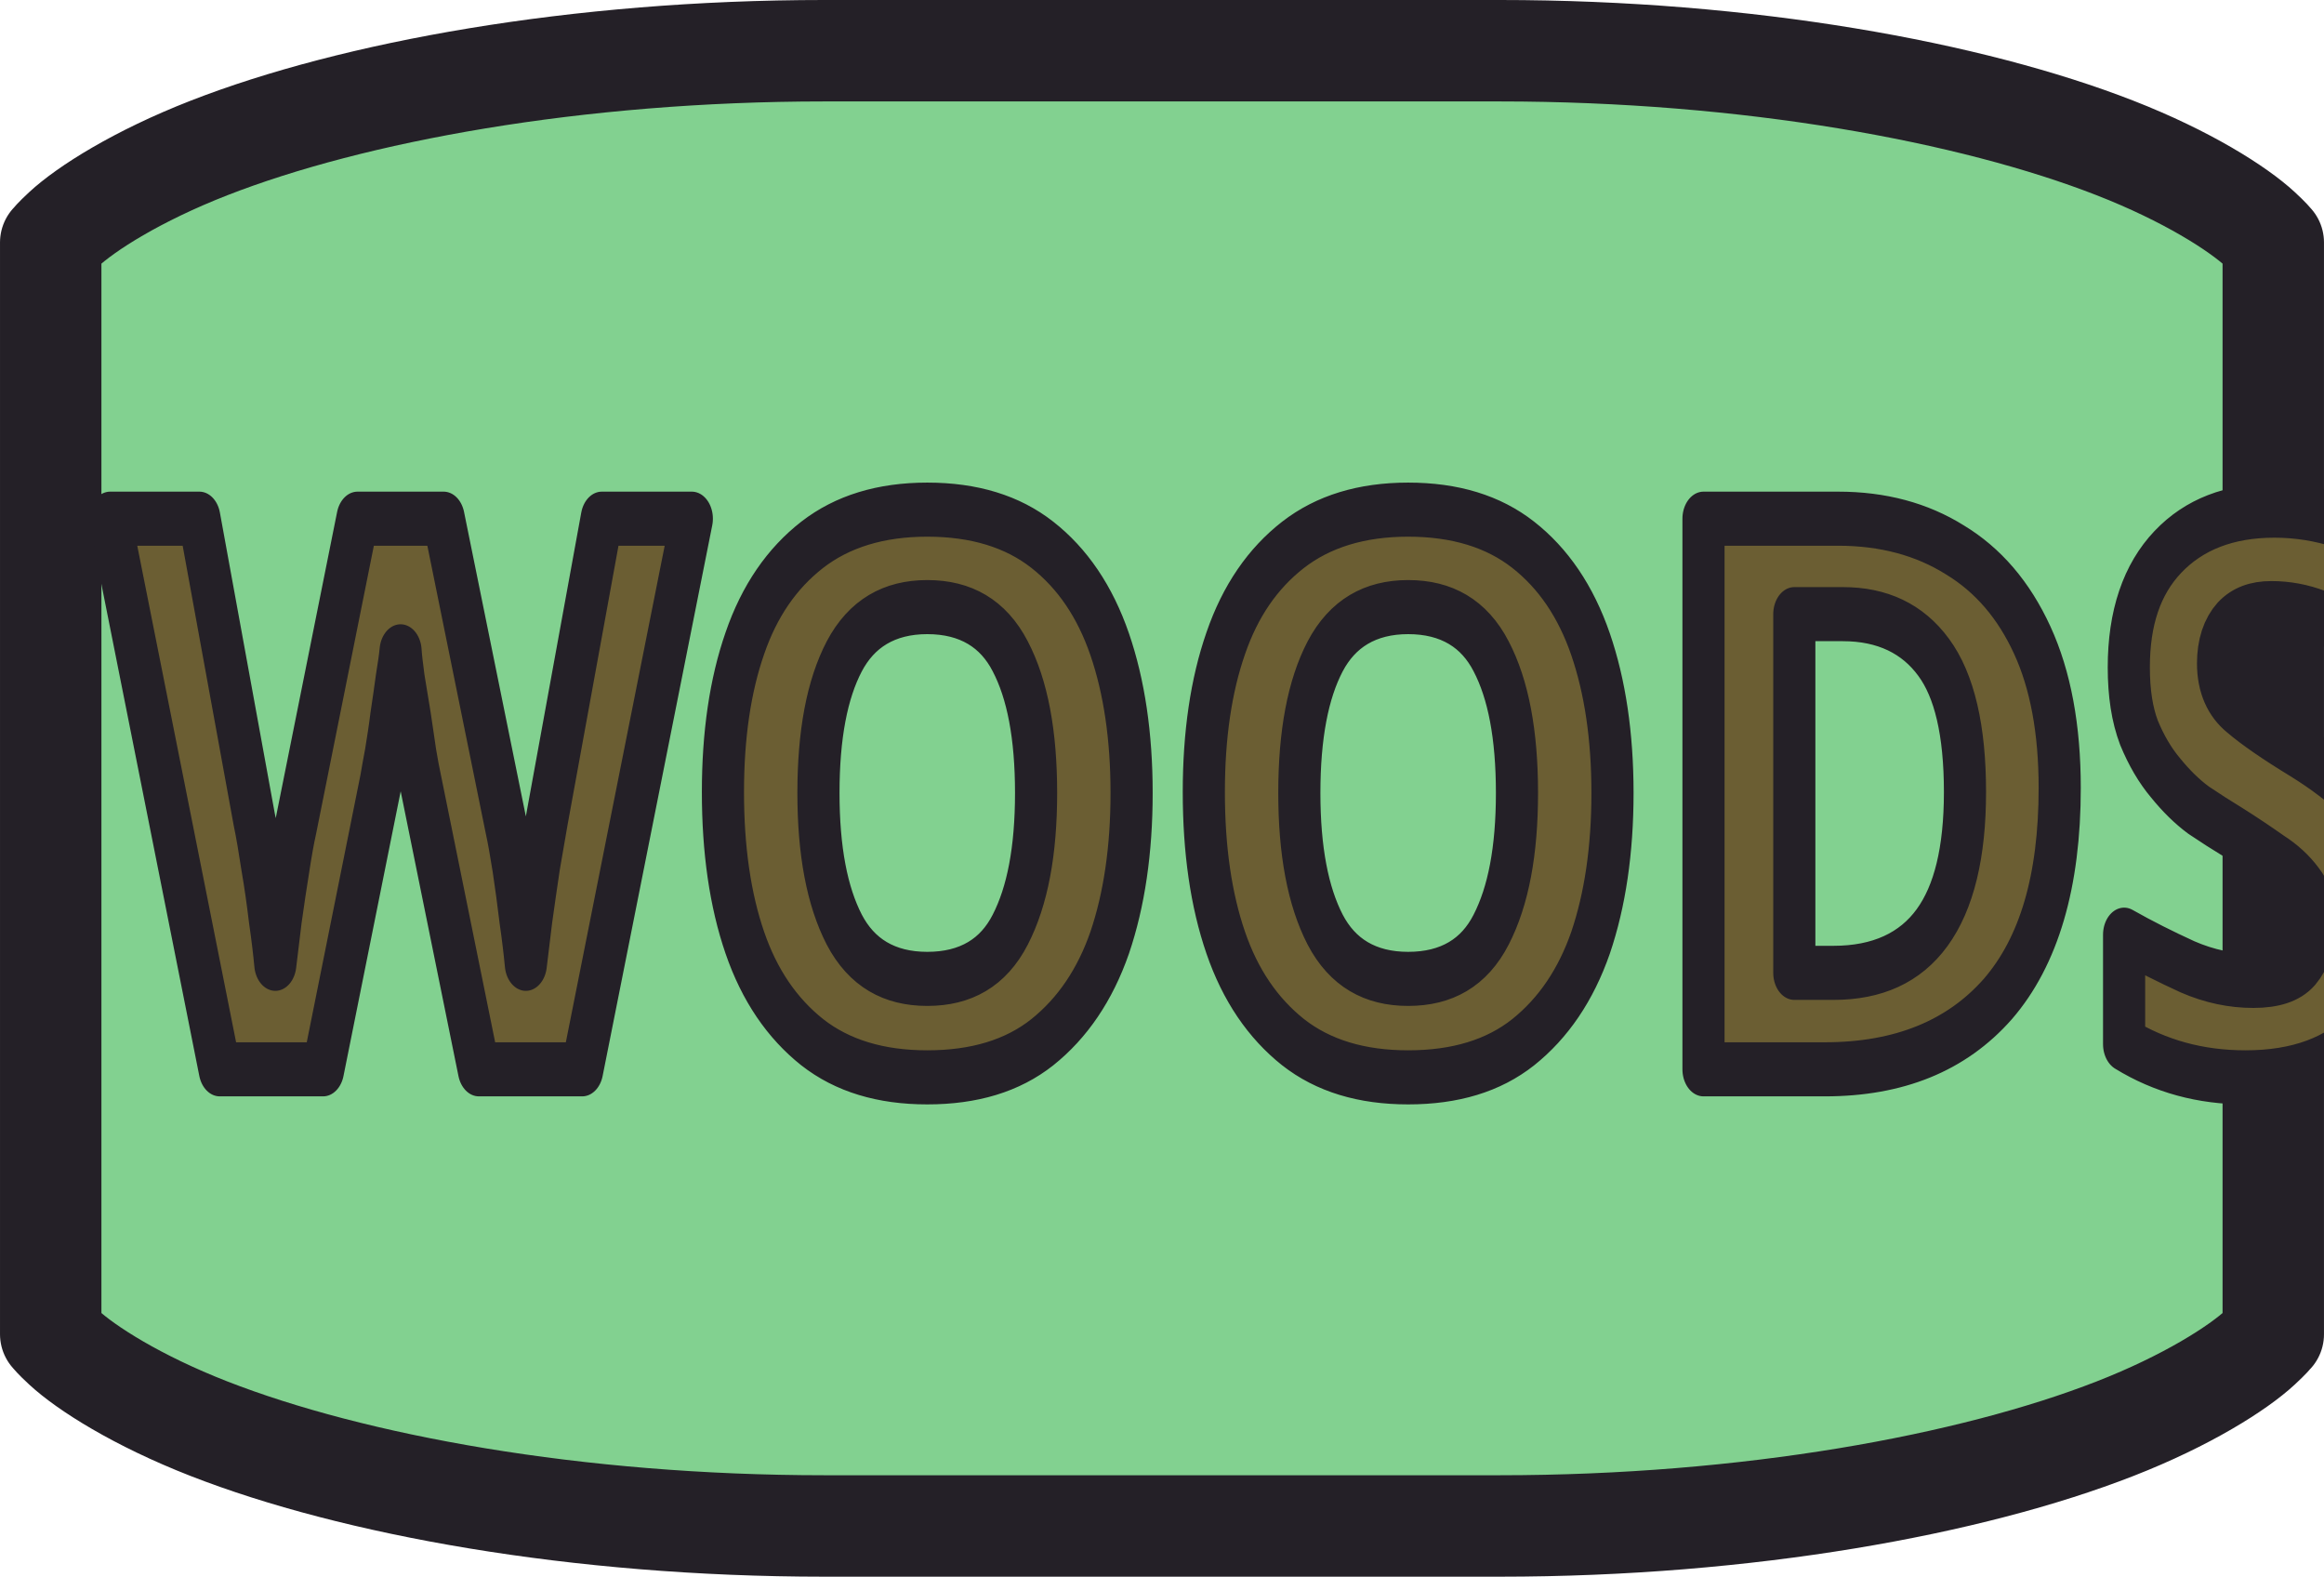
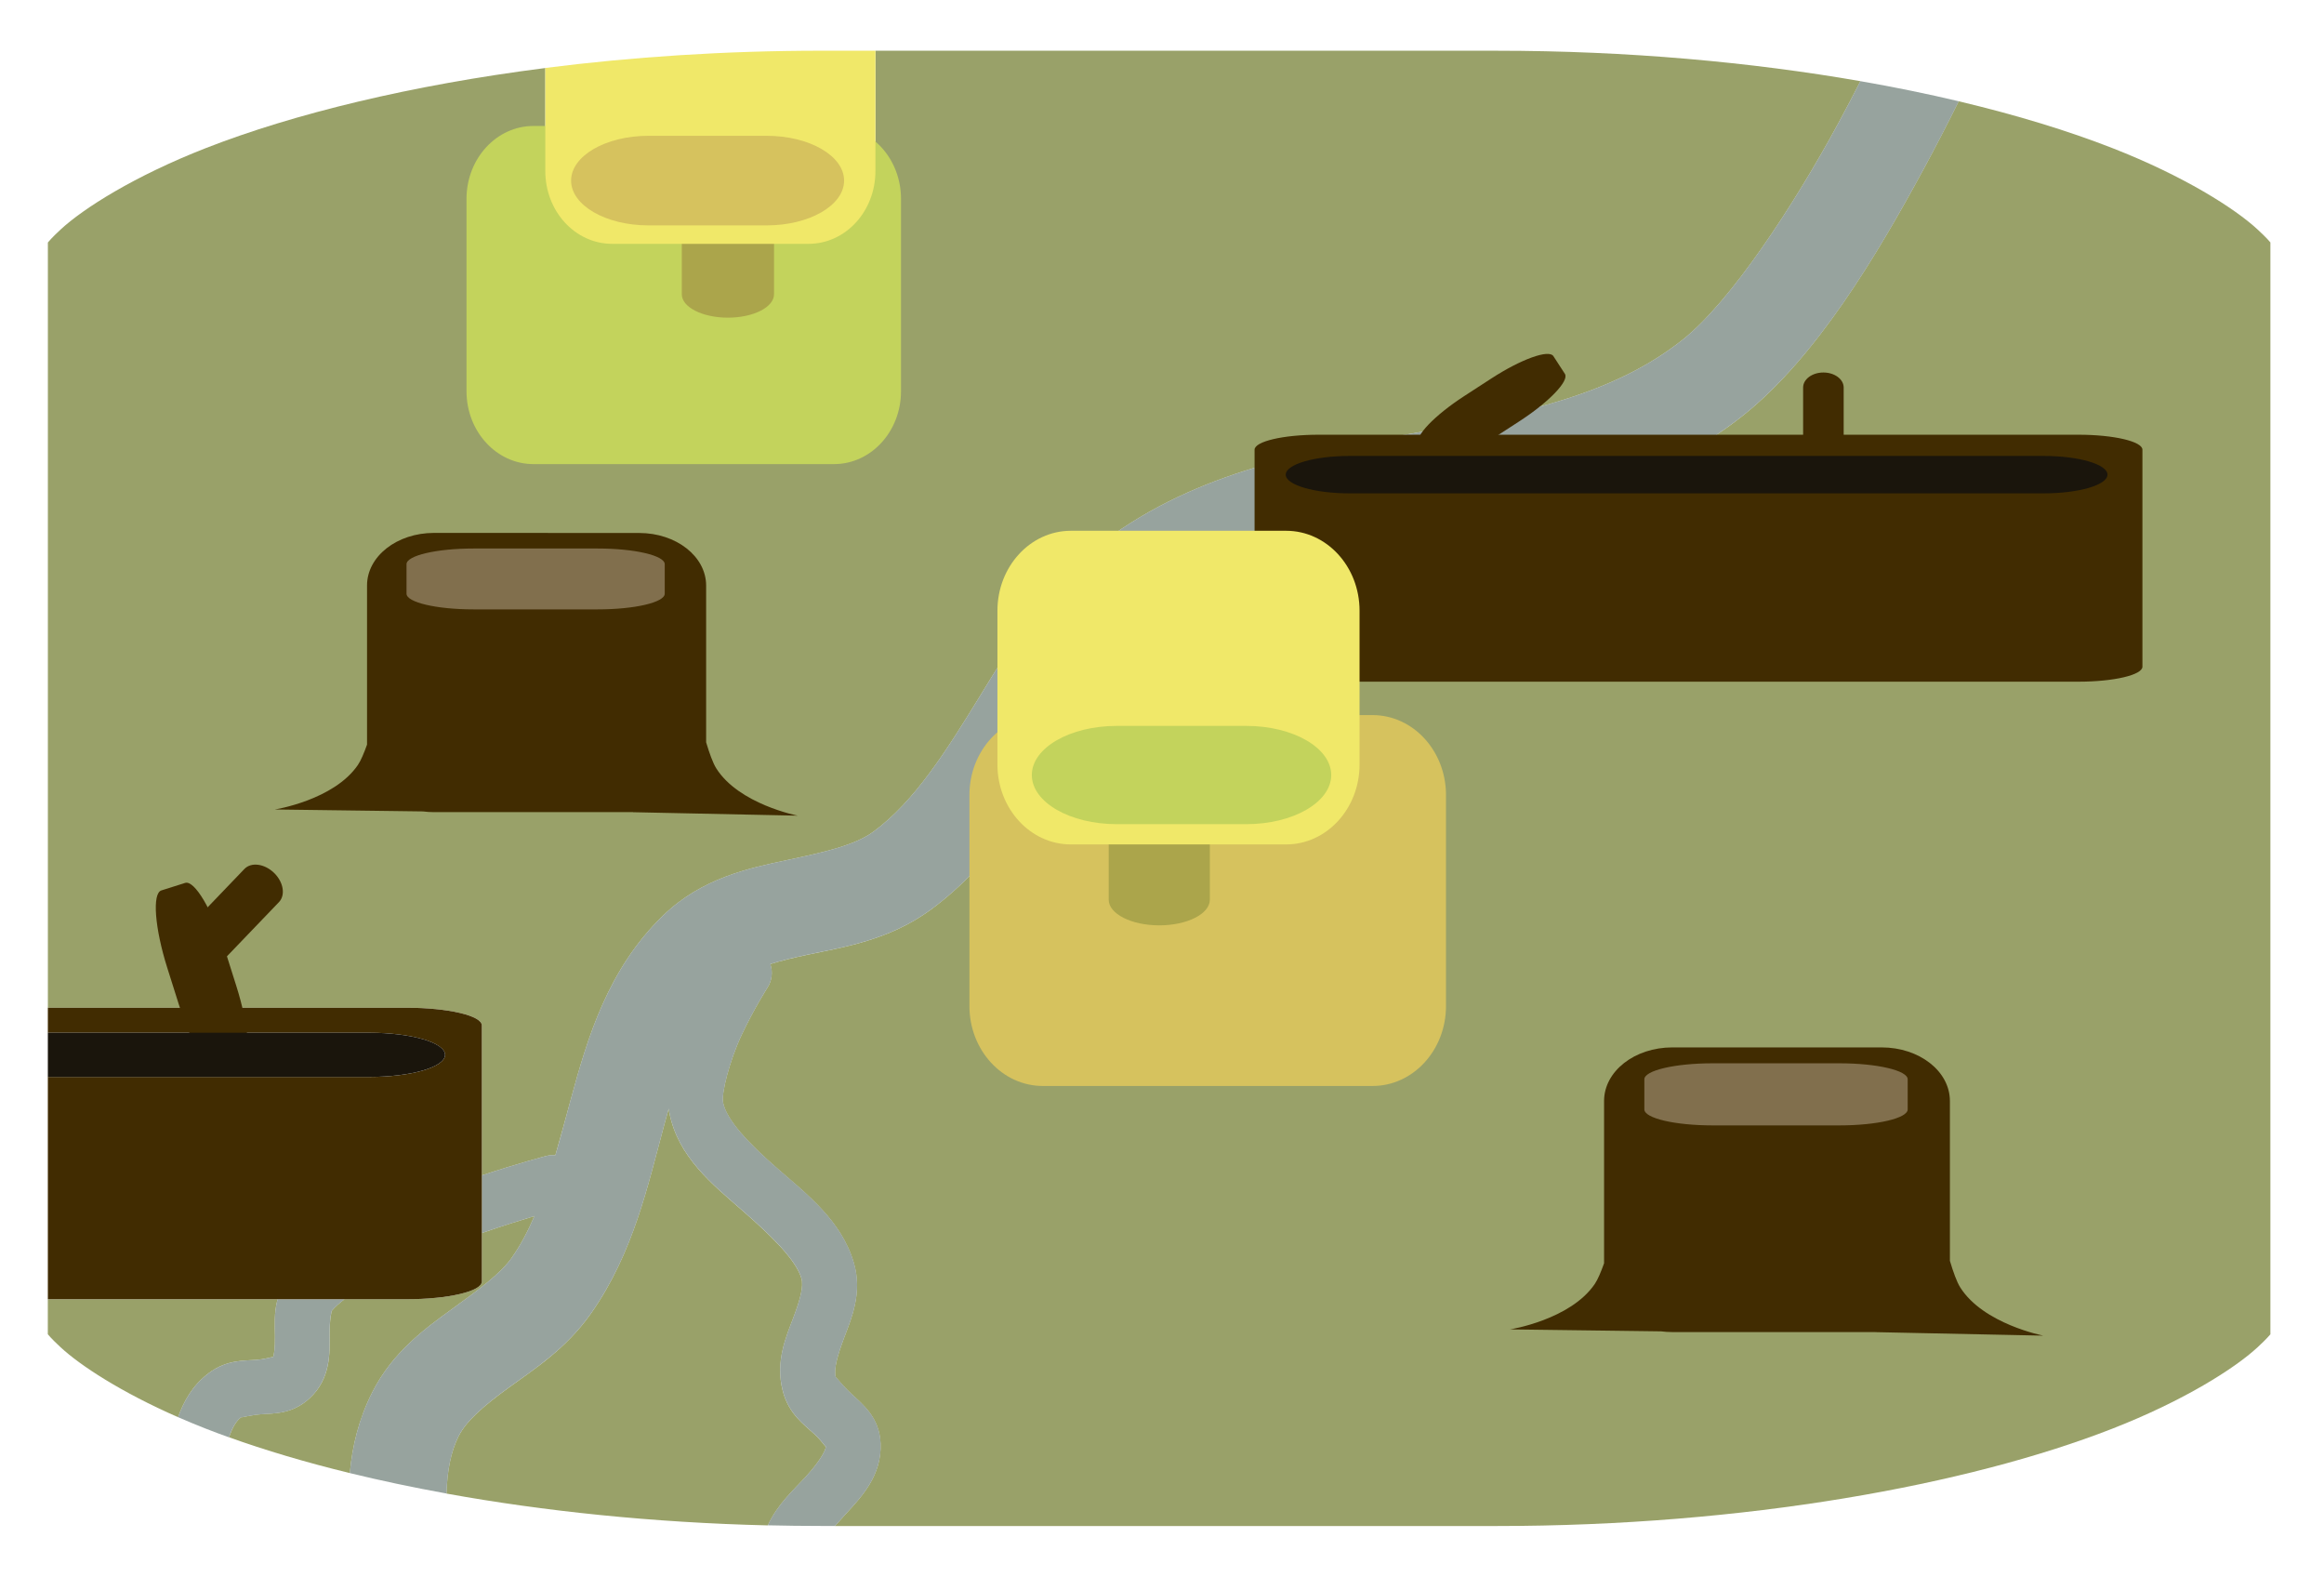
- <svg xmlns="http://www.w3.org/2000/svg" width="93.59mm" height="63.48mm" viewBox="0 0 93.59 63.48" version="1.1" id="svg1">
+ <svg xmlns="http://www.w3.org/2000/svg" width="93.59mm" height="63.48mm" viewBox="0 0 93.59 63.48" version="1.1" id="svg1" xml:space="preserve">
  <defs id="defs1">
-     <rect x="56.866" y="57.718" width="240" height="130" id="rect3" />
+     <rect x="56.866" y="57.718" width="52.465" height="20.741" id="rect3" />
  </defs>
  <path id="path19" style="display:none;fill:#a18fd9;stroke:#212532;stroke-width:1.102;stroke-linejoin:round;stroke-miterlimit:8.2;stroke-opacity:0.996" d="m 99.716,69.042 c -3.3e-4,0.683 -4.449,3.142 -5.064,2.8 -0.616,-0.342 -0.612,-5.268 0.005,-5.609 0.617,-0.341 5.06,2.126 5.06,2.809 z" />
  <g id="layer1" transform="translate(-83.71923,-78.9726)" style="display:inline">
-     <path id="rect2-5" style="display:inline;fill:#82d190;fill-opacity:1;stroke:#242027;stroke-width:4.084;stroke-linecap:round;stroke-linejoin:round;stroke-dasharray:none" d="m 37.543,78.369 c -9.997,0 -18.996,1.657 -24.783,3.916 -2.893,1.129 -4.944,2.435 -5.855,3.279 -0.392,0.363 -0.473,0.478 -0.518,0.525 v 43.955 c 0.044,0.048 0.125,0.162 0.518,0.525 0.912,0.844 2.962,2.15 5.855,3.279 5.787,2.259 14.786,3.916 24.783,3.916 h 27.195 c 9.997,0 18.995,-1.657 24.781,-3.916 2.893,-1.129 4.944,-2.435 5.855,-3.279 0.392,-0.363 0.473,-0.476 0.518,-0.523 V 86.088 C 95.848,86.04 95.767,85.927 95.375,85.564 94.463,84.72 92.413,83.414 89.52,82.285 83.733,80.026 74.736,78.369 64.738,78.369 Z" transform="translate(79.37451,2.645462)" />
-     <text xml:space="preserve" transform="matrix(2.017771,0,0,2.58908,-26.5907,-55.975)" id="text3" style="font-style:normal;font-variant:normal;font-weight:bold;font-stretch:normal;font-family:'Bauhaus 93';-inkscape-font-specification:'Bauhaus 93 Bold';text-align:start;letter-spacing:0.045px;writing-mode:lr-tb;direction:ltr;white-space:pre;shape-inside:url(#rect3);fill:#6b5e33;fill-opacity:1;stroke:#242027;stroke-width:0.841;stroke-linecap:round;stroke-linejoin:round;stroke-dasharray:none;stroke-opacity:1">
-       <tspan x="56.867" y="68.749" id="tspan1">WOODS</tspan>
-     </text>
+     <path d="m 103.124,128.617 v 1.951 c 0,0.395 -1.357,0.713 -3.043,0.713 h -2.491 c -0.208,0.159 -0.377,0.31 -0.499,0.452 -0.027,0.032 -0.102,0.362 -0.098,1.025 0.004,0.663 0.053,1.721 -0.805,2.51 -0.708,0.652 -1.438,0.602 -1.959,0.644 -0.44,0.036 -0.759,0.133 -0.794,0.121 0,0 -5.16e-4,-5.2e-4 -5.16e-4,-5.2e-4 h -5.17e-4 l -5.17e-4,-5.1e-4 -5.17e-4,-5.2e-4 -5.17e-4,-5.2e-4 v -5.1e-4 -5.2e-4 -5.2e-4 c 0,0 0,-5.1e-4 0,-5.1e-4 0,0 0,-5.2e-4 0,-5.2e-4 0,0 0,-5.2e-4 0,-5.2e-4 0,0 5.17e-4,-5.1e-4 5.17e-4,-5.1e-4 4.07e-4,-4.9e-4 0.001,-0.002 0.002,-0.002 -0.213,0.165 -0.357,0.422 -0.492,0.814 1.455,0.522 3.087,1.008 4.863,1.441 0.098,-1.075 0.358,-2.176 0.91,-3.264 0.82,-1.617 2.132,-2.562 3.211,-3.344 1.079,-0.782 1.957,-1.43 2.4,-2.06 0.352,-0.5 0.649,-1.064 0.912,-1.678 -0.557,0.166 -1.297,0.397 -2.115,0.682 z" style="display:inline;fill:#99a169;stroke:#242027;stroke-width:0;stroke-linecap:round;stroke-linejoin:round" id="path48" />
+     <path d="m 103.124,126.294 c 1.488,-0.492 2.585,-0.779 2.585,-0.779 a 1.1,1.1 0 0 1 0.375,-0.031 c 0.209,-0.718 0.409,-1.471 0.62,-2.244 0.677,-2.491 1.499,-5.264 3.73,-7.418 1.558,-1.504 3.464,-1.901 4.992,-2.224 1.529,-0.323 2.734,-0.601 3.475,-1.147 1.633,-1.202 2.9,-3.198 4.273,-5.439 1.374,-2.241 2.858,-4.733 5.356,-6.502 3.861,-2.735 8.334,-3.419 12.422,-4.151 4.088,-0.732 7.769,-1.499 10.554,-3.728 1.916,-1.533 4.433,-5.351 6.248,-8.705 0.314,-0.58 0.611,-1.146 0.886,-1.686 -4.388,-0.765 -9.377,-1.225 -14.643,-1.225 h -25.022 v 4.841 c 0,1.626 -1.202,2.935 -2.696,2.935 h -7.903 c -1.494,0 -2.696,-1.309 -2.696,-2.935 v -4.145 c -5.413,0.691 -10.133,1.844 -13.661,3.22 -2.893,1.129 -4.943,2.435 -5.855,3.279 -0.392,0.363 -0.473,0.478 -0.517,0.526 V 119.545 H 100.081 c 1.686,0 3.043,0.318 3.043,0.713 z" style="display:inline;fill:#99a169;stroke:#242027;stroke-width:0;stroke-linecap:round;stroke-linejoin:round" id="path45" />
+     <path d="m 90.891,136.029 c 0.219,-0.615 0.566,-1.271 1.231,-1.771 0.734,-0.552 1.425,-0.496 1.926,-0.537 0.377,-0.031 0.626,-0.122 0.673,-0.116 0.032,-0.091 0.075,-0.331 0.071,-0.831 -0.003,-0.397 -0.047,-0.934 0.106,-1.492 h -9.253 v 1.409 c 0.044,0.048 0.125,0.162 0.517,0.526 0.789,0.73 2.428,1.805 4.728,2.813 z" style="display:inline;fill:#99a169;stroke:#242027;stroke-width:0;stroke-linecap:round;stroke-linejoin:round" id="path41" />
+     <path d="m 114.64,140.385 c 0.387,-0.845 1.032,-1.417 1.512,-1.94 0.543,-0.591 0.804,-1.034 0.829,-1.236 -2.8e-4,5.3e-4 -7.9e-4,0.001 -0.001,0.002 -1.7e-4,2.4e-4 -8.4e-4,0.001 -0.001,0.002 l -5.2e-4,5.2e-4 -5.1e-4,5.1e-4 h -5.2e-4 c -2.3e-4,8e-5 -0.001,4.8e-4 -0.002,5.2e-4 -2.6e-4,1e-5 -0.001,2e-5 -0.002,0 -0.032,-0.006 -0.148,-0.214 -0.457,-0.503 -0.393,-0.367 -1.029,-0.792 -1.275,-1.738 -0.309,-1.189 0.138,-2.188 0.426,-2.949 0.288,-0.761 0.417,-1.271 0.326,-1.582 -0.217,-0.748 -1.22,-1.722 -2.402,-2.754 -1.183,-1.032 -2.574,-2.145 -2.916,-3.916 -0.01,-0.053 -0.019,-0.107 -0.027,-0.16 -0.061,0.213 -0.121,0.431 -0.181,0.652 -0.648,2.385 -1.229,5.143 -2.951,7.592 -0.997,1.418 -2.288,2.242 -3.301,2.977 -1.013,0.734 -1.717,1.349 -2.021,1.949 -0.33,0.65 -0.467,1.43 -0.495,2.323 3.899,0.706 8.291,1.17 12.941,1.281 z" style="display:inline;fill:#99a169;stroke:#242027;stroke-width:0;stroke-linecap:round;stroke-linejoin:round" id="path40" />
+     <path d="m 162.599,83.049 c -0.416,0.84 -0.893,1.768 -1.415,2.734 -1.911,3.529 -4.326,7.56 -7.24,9.893 -3.725,2.981 -8.183,3.783 -12.305,4.521 -4.122,0.738 -7.93,1.422 -10.856,3.494 -1.644,1.164 -2.915,3.127 -4.283,5.359 -1.368,2.233 -2.831,4.731 -5.289,6.541 -1.686,1.241 -3.525,1.513 -4.979,1.821 -0.562,0.119 -1.059,0.238 -1.492,0.375 a 1.1,1.1 0 0 1 -0.115,0.951 c 0,0 -0.54,0.844 -1.035,1.894 -0.496,1.051 -0.823,2.364 -0.754,2.723 0.137,0.712 1.036,1.656 2.203,2.674 1.167,1.018 2.572,2.09 3.068,3.799 0.345,1.188 -0.092,2.206 -0.383,2.975 -0.289,0.766 -0.432,1.295 -0.352,1.612 l 5.2e-4,-5.1e-4 5.2e-4,-5.2e-4 h 5.1e-4 5.2e-4 l 5.2e-4,5.2e-4 c 0.029,0.015 0.257,0.326 0.644,0.687 0.427,0.398 1.119,0.93 1.162,1.981 0.054,1.309 -0.78,2.167 -1.408,2.852 -0.151,0.165 -0.295,0.325 -0.428,0.477 h 26.652 c 9.997,0 18.995,-1.657 24.781,-3.916 2.893,-1.129 4.944,-2.435 5.855,-3.279 0.392,-0.363 0.473,-0.476 0.518,-0.523 V 88.733 c -0.044,-0.048 -0.126,-0.161 -0.518,-0.523 -0.912,-0.844 -2.962,-2.15 -5.855,-3.279 -1.778,-0.694 -3.859,-1.331 -6.179,-1.881 z" style="display:inline;fill:#99a169;stroke:#242027;stroke-width:0;stroke-linecap:round;stroke-linejoin:round" id="path38" />
+     <path id="rect1" style="fill:#412c01;fill-opacity:1;stroke:#d1e7f1;stroke-width:0;stroke-linecap:round;paint-order:fill markers stroke" d="m 101.197,100.428 c -1.494,0 -2.697,0.944 -2.697,2.117 v 6.407 c -0.121,0.34 -0.248,0.642 -0.367,0.817 -0.96,1.414 -3.336,1.793 -3.346,1.794 l 5.962,0.078 c 0.146,0.019 0.295,0.029 0.448,0.029 h 8.02 l -0.001,0.003 6.63,0.139 c 0,0 -2.37,-0.458 -3.283,-1.906 -0.136,-0.216 -0.279,-0.619 -0.407,-1.048 v -6.31 c 0,-1.172 -1.203,-2.117 -2.697,-2.117 z" />
+     <rect style="fill:#816f4d;fill-opacity:1;stroke:#d1e7f1;stroke-width:0;stroke-linecap:round;stroke-dasharray:none;paint-order:fill markers stroke" id="rect2" width="10.399" height="2.451" x="100.09" y="101.056" rx="2.697" ry="0.632" />
+     <path id="rect1-5" style="display:inline;fill:#412c01;fill-opacity:1;stroke:#d1e7f1;stroke-width:0;stroke-linecap:round;paint-order:fill markers stroke" d="m 151.067,121.142 c -1.524,0 -2.75,0.963 -2.75,2.158 v 6.533 c -0.123,0.346 -0.253,0.655 -0.374,0.833 -0.979,1.442 -3.402,1.828 -3.412,1.829 l 6.08,0.079 c 0.148,0.019 0.301,0.029 0.457,0.029 h 8.179 l -10e-4,0.003 6.761,0.141 c 0,0 -2.416,-0.467 -3.348,-1.944 -0.139,-0.22 -0.285,-0.631 -0.415,-1.068 v -6.435 c 0,-1.196 -1.227,-2.158 -2.75,-2.158 z" />
+     <g id="path14" style="opacity:1">
+       <path style="baseline-shift:baseline;display:inline;overflow:visible;vector-effect:none;fill:#99a169;fill-opacity:0;stroke-linecap:round;paint-order:fill markers stroke;enable-background:accumulate;stop-color:#000000;stop-opacity:1" d="m 162.592,78.455 c 0,0 -5.037,11.832 -9.867,15.698 -6.51,5.21 -16.281,3.141 -23.068,7.947 -4.142,2.934 -5.509,8.909 -9.601,11.921 -2.427,1.786 -6.09,1.103 -8.267,3.205 -3.577,3.453 -3.011,9.448 -5.867,13.508 -1.44,2.048 -4.342,2.948 -5.467,5.165 -2.083,4.105 1.24,9.516 -1.467,13.281 -2.631,3.66 -8.357,3.14 -12.001,5.766 -4.009,2.89 -6.077,8.367 -10.401,10.672 -2.217,1.182 -5.059,-0.127 -7.2,1.211 -3.264,2.04 -3.817,7.059 -6.934,9.345 -8.481,6.223 -29.202,9.842 -29.202,9.842" id="path22" />
+     </g>
+     <rect style="display:inline;fill:#816f4d;fill-opacity:1;stroke:#d1e7f1;stroke-width:0;stroke-linecap:round;stroke-dasharray:none;paint-order:fill markers stroke" id="rect2-51" width="10.605" height="2.5" x="149.939" y="121.782" rx="2.75" ry="0.644" />
+     <path d="m 90.891,136.029 c 0.36,0.158 0.736,0.314 1.127,0.467 0.299,0.117 0.607,0.232 0.923,0.345 0.135,-0.393 0.279,-0.649 0.492,-0.814 -2.71e-4,3.4e-4 -0.001,0.002 -0.002,0.002 0,0 -5.17e-4,5.1e-4 -5.17e-4,5.1e-4 0,0 0,5.2e-4 0,5.2e-4 0,0 0,5.2e-4 0,5.2e-4 0,0 0,5.1e-4 0,5.1e-4 v 5.2e-4 5.2e-4 5.1e-4 l 5.17e-4,5.2e-4 5.17e-4,5.2e-4 5.17e-4,5.1e-4 h 5.17e-4 c 0,0 5.16e-4,5.2e-4 5.16e-4,5.2e-4 0.035,0.011 0.354,-0.085 0.794,-0.121 0.521,-0.043 1.251,0.007 1.959,-0.644 0.858,-0.789 0.809,-1.847 0.805,-2.51 -0.004,-0.663 0.07,-0.994 0.098,-1.025 0.122,-0.141 0.292,-0.293 0.499,-0.452 h -2.69 c -0.153,0.559 -0.109,1.095 -0.106,1.492 0.003,0.501 -0.039,0.74 -0.071,0.831 -0.047,-0.006 -0.296,0.085 -0.673,0.116 -0.501,0.041 -1.192,-0.015 -1.926,0.537 -0.666,0.5 -1.012,1.156 -1.231,1.771 z" style="baseline-shift:baseline;display:inline;overflow:visible;opacity:1;vector-effect:none;fill:#7a8983;fill-opacity:0.778;stroke-linecap:round;paint-order:fill markers stroke;enable-background:accumulate;stop-color:#000000;stop-opacity:1" id="path42" />
+     <path d="m 162.599,83.049 c -1.253,-0.297 -2.576,-0.568 -3.959,-0.809 -0.276,0.54 -0.572,1.105 -0.886,1.686 -1.815,3.353 -4.333,7.172 -6.248,8.705 -2.785,2.229 -6.467,2.997 -10.554,3.728 -4.088,0.732 -8.561,1.416 -12.422,4.151 -2.498,1.769 -3.982,4.26 -5.356,6.502 -1.374,2.241 -2.64,4.237 -4.273,5.439 -0.741,0.545 -1.946,0.824 -3.475,1.147 -1.529,0.323 -3.435,0.72 -4.992,2.224 -2.231,2.154 -3.053,4.927 -3.73,7.418 -0.21,0.774 -0.41,1.526 -0.62,2.244 a 1.1,1.1 0 0 0 -0.375,0.031 c 0,0 -1.097,0.287 -2.585,0.779 v 2.322 c 0.817,-0.284 1.558,-0.516 2.115,-0.682 -0.263,0.614 -0.56,1.178 -0.912,1.678 -0.443,0.63 -1.321,1.278 -2.4,2.06 -1.079,0.782 -2.391,1.727 -3.211,3.344 -0.552,1.088 -0.811,2.188 -0.91,3.264 1.231,0.301 2.533,0.576 3.894,0.823 0.028,-0.893 0.165,-1.673 0.495,-2.323 0.305,-0.6 1.008,-1.215 2.021,-1.949 1.013,-0.734 2.304,-1.559 3.301,-2.977 1.723,-2.449 2.303,-5.207 2.951,-7.592 0.06,-0.221 0.12,-0.439 0.181,-0.652 0.008,0.053 0.017,0.106 0.027,0.16 0.342,1.771 1.734,2.884 2.916,3.916 1.183,1.032 2.185,2.005 2.402,2.754 0.09,0.312 -0.038,0.821 -0.326,1.582 -0.288,0.761 -0.735,1.76 -0.426,2.949 0.246,0.946 0.882,1.372 1.275,1.738 0.309,0.289 0.425,0.497 0.457,0.503 2.7e-4,2e-5 0.001,1e-5 0.002,0 2.5e-4,-4e-5 0.001,-4.4e-4 0.002,-5.2e-4 h 5.2e-4 l 5.1e-4,-5.1e-4 5.2e-4,-5.2e-4 c 1.9e-4,-2.1e-4 8.6e-4,-0.001 0.001,-0.002 2.5e-4,-4.1e-4 7.6e-4,-0.002 0.001,-0.002 0,0 0,0 0,0 0,0 0,5.2e-4 0,5.2e-4 -0.025,0.203 -0.286,0.645 -0.829,1.236 -0.48,0.523 -1.125,1.095 -1.512,1.94 0.715,0.017 1.436,0.026 2.162,0.026 h 0.544 c 0.133,-0.152 0.277,-0.313 0.428,-0.477 0.629,-0.684 1.462,-1.543 1.408,-2.852 -0.043,-1.051 -0.735,-1.582 -1.162,-1.981 -0.387,-0.361 -0.615,-0.672 -0.644,-0.687 l -5.2e-4,-5.2e-4 h -5.2e-4 -5.1e-4 l -5.2e-4,5.2e-4 -5.2e-4,5.1e-4 c -0.08,-0.317 0.062,-0.847 0.352,-1.612 0.291,-0.769 0.728,-1.787 0.383,-2.975 -0.496,-1.708 -1.901,-2.781 -3.068,-3.799 -1.167,-1.018 -2.066,-1.961 -2.203,-2.674 -0.069,-0.358 0.258,-1.672 0.754,-2.723 0.496,-1.051 1.035,-1.894 1.035,-1.894 a 1.1,1.1 0 0 0 0.115,-0.951 c 0.434,-0.136 0.93,-0.256 1.492,-0.375 1.454,-0.307 3.292,-0.579 4.979,-1.821 2.458,-1.809 3.921,-4.308 5.289,-6.541 1.368,-2.233 2.639,-4.195 4.283,-5.359 2.925,-2.072 6.734,-2.757 10.856,-3.494 4.122,-0.738 8.58,-1.54 12.305,-4.521 2.915,-2.333 5.33,-6.364 7.24,-9.893 0.523,-0.965 0.999,-1.894 1.415,-2.734 z" style="baseline-shift:baseline;display:inline;overflow:visible;opacity:1;vector-effect:none;fill:#7a8983;fill-opacity:0.778;stroke-linecap:round;paint-order:fill markers stroke;enable-background:accumulate;stop-color:#000000;stop-opacity:1" id="path39" />
+     <rect style="fill:#412c01;fill-opacity:1;stroke:#d1e7f1;stroke-width:0;stroke-linecap:round;stroke-dasharray:none;paint-order:fill markers stroke" id="rect4" width="35.755" height="9.943" x="134.242" y="96.475" rx="2.578" ry="0.604" />
+     <rect style="fill:#412c01;fill-opacity:1;stroke:#d1e7f1;stroke-width:0;stroke-linecap:round;stroke-dasharray:none;paint-order:fill markers stroke" id="rect5" width="1.633" height="4.048" x="156.333" y="93.97" rx="2.578" ry="0.604" />
+     <rect style="fill:#412c01;fill-opacity:1;stroke:#d1e7f1;stroke-width:0;stroke-linecap:round;stroke-dasharray:none;paint-order:fill markers stroke" id="rect6" width="6.463" height="2.06" x="65.49" y="157.276" rx="2.578" ry="0.604" transform="rotate(-32.96504)" />
+     <rect style="fill:#d6c25e;fill-opacity:1;stroke:#d1e7f1;stroke-width:0;stroke-linecap:round;stroke-dasharray:none;paint-order:fill markers stroke" id="rect10" width="19.192" height="14.932" x="122.759" y="107.763" rx="2.958" ry="3.219" />
+     <rect style="fill:#aba54b;fill-opacity:1;stroke:#d1e7f1;stroke-width:0;stroke-linecap:round;stroke-dasharray:none;paint-order:fill markers stroke" id="rect9" width="4.073" height="7.169" x="128.368" y="109.059" rx="3.42" ry="1.033" />
+     <rect style="fill:#f0e869;fill-opacity:1;stroke:#d1e7f1;stroke-width:0;stroke-linecap:round;stroke-dasharray:none;paint-order:fill markers stroke" id="rect7" width="14.583" height="12.628" x="123.887" y="100.342" rx="2.958" ry="3.219" />
+     <rect style="fill:#c3d35c;fill-opacity:1;stroke:#d1e7f1;stroke-width:0;stroke-linecap:round;stroke-dasharray:none;paint-order:fill markers stroke" id="rect8" width="12.057" height="3.956" x="125.272" y="108.198" rx="3.42" ry="3.722" />
+     <rect style="fill:#c3d35c;fill-opacity:1;stroke:#d1e7f1;stroke-width:0;stroke-linecap:round;stroke-dasharray:none;paint-order:fill markers stroke" id="rect11" width="17.498" height="13.614" x="-120.004" y="84.044" rx="2.697" ry="2.935" transform="scale(-1,1)" />
+     <rect style="fill:#aba54b;fill-opacity:1;stroke:#d1e7f1;stroke-width:0;stroke-linecap:round;stroke-dasharray:none;paint-order:fill markers stroke" id="rect12" width="3.714" height="6.537" x="-114.89" y="85.225" rx="3.118" ry="0.942" transform="scale(-1,1)" />
+     <path d="m 105.679,81.71 v 4.145 c 0,1.626 1.202,2.935 2.696,2.935 h 7.903 c 1.494,0 2.696,-1.309 2.696,-2.935 v -4.841 h -2.173 c -3.904,0 -7.655,0.253 -11.123,0.695 z" style="fill:#f0e869;stroke:#d1e7f1;stroke-width:0;stroke-linecap:round;paint-order:fill markers stroke" id="path47" />
+     <rect style="fill:#d6c25e;fill-opacity:1;stroke:#d1e7f1;stroke-width:0;stroke-linecap:round;stroke-dasharray:none;paint-order:fill markers stroke" id="rect14" width="10.994" height="3.607" x="-117.712" y="84.44" rx="3.118" ry="3.393" transform="scale(-1,1)" />
+     <g id="path15" style="opacity:1">
+       <path style="baseline-shift:baseline;display:inline;overflow:visible;vector-effect:none;fill:#99a169;fill-opacity:0;stroke-linecap:round;paint-order:fill markers stroke;enable-background:accumulate;stop-color:#000000;stop-opacity:1" d="m 113.7,118.144 c 0,0 -2.299,3.578 -1.944,5.421 0.479,2.484 4.582,4.113 5.295,6.57 0.435,1.499 -1.135,3.057 -0.744,4.562 0.232,0.893 1.738,1.523 1.776,2.43 0.061,1.49 -2.187,2.643 -2.584,4.109 -0.2,0.74 0.5,1.545 0.132,2.254 -0.681,1.312 -3.688,1.757 -4.035,3.13 -0.338,1.334 1.829,2.435 2.196,3.764 0.404,1.462 -0.752,3.062 -0.038,4.467 0.366,0.72 1.801,1.044 2.087,1.781 0.436,1.124 -1.089,2.306 -0.789,3.451 0.817,3.116 6.778,8.27 6.778,8.27" id="path20" />
+     </g>
+     <g id="path16" style="opacity:1">
+       <path style="baseline-shift:baseline;display:inline;overflow:visible;vector-effect:none;fill:#99a169;fill-opacity:0;stroke-linecap:round;paint-order:fill markers stroke;enable-background:accumulate;stop-color:#000000;stop-opacity:1" d="m 76.551,168.058 c 0,0 -0.486,-4.225 0.646,-5.722 1.525,-2.018 5.926,-1.671 7.65,-3.562 1.052,-1.154 0.33,-3.244 1.344,-4.423 0.602,-0.699 2.232,-0.6 2.665,-1.398 0.712,-1.31 -0.798,-3.336 -0.508,-4.828 0.146,-0.752 1.13,-1.166 1.112,-1.964 -0.033,-1.478 -2.535,-3.203 -2.242,-4.588 0.284,-1.346 2.716,-1.379 3.631,-2.41 1.007,-1.134 0.676,-3.08 1.935,-4.026 0.646,-0.485 2.077,-0.143 2.659,-0.678 0.887,-0.816 0.039,-2.55 0.814,-3.446 2.107,-2.437 9.73,-4.434 9.73,-4.434" id="path17" />
+     </g>
+     <rect style="fill:#1a150c;fill-opacity:1;stroke:#7a8983;stroke-width:0;stroke-linecap:round;stroke-dasharray:none;stroke-opacity:0.778;paint-order:fill markers stroke" id="rect23" width="33.093" height="1.507" x="135.497" y="97.329" rx="2.578" ry="1.507" />
+     <path id="path49" style="fill:#412c01;stroke:#d1e7f1;stroke-width:0;stroke-linecap:round;paint-order:fill markers stroke" d="M 85.646 119.545 L 85.646 120.552 L 98.598 120.552 C 100.284 120.552 101.642 120.949 101.642 121.442 C 101.642 121.934 100.284 122.331 98.598 122.331 L 85.646 122.331 L 85.646 131.281 L 94.899 131.281 L 97.589 131.281 L 100.081 131.281 C 101.766 131.281 103.124 130.963 103.124 130.568 L 103.124 128.617 L 103.124 126.294 L 103.124 120.258 C 103.124 119.863 101.766 119.545 100.081 119.545 L 85.646 119.545 z " />
+     <rect style="fill:#412c01;fill-opacity:1;stroke:#d1e7f1;stroke-width:0;stroke-linecap:round;stroke-dasharray:none;paint-order:fill markers stroke" id="rect25" width="1.928" height="4.778" x="-148.337" y="16.74" rx="3.043" ry="0.713" transform="matrix(-0.7215736,-0.6923377,-0.6923377,0.7215736,0,0)" />
+     <rect style="fill:#412c01;fill-opacity:1;stroke:#d1e7f1;stroke-width:0;stroke-linecap:round;stroke-dasharray:none;paint-order:fill markers stroke" id="rect26" width="7.628" height="2.431" x="-144.303" y="-53.131" rx="3.043" ry="0.713" transform="matrix(-0.3014162,-0.9534927,-0.9534927,0.3014162,0,0)" />
+     <path d="m 85.646,120.552 v 1.778 h 12.953 c 1.686,0 3.043,-0.396 3.043,-0.889 0,-0.493 -1.357,-0.889 -3.043,-0.889 z" style="fill:#1a150c;stroke:#7a8983;stroke-width:0;stroke-linecap:round;stroke-opacity:0.778;paint-order:fill markers stroke" id="path46" />
  </g>
</svg>
